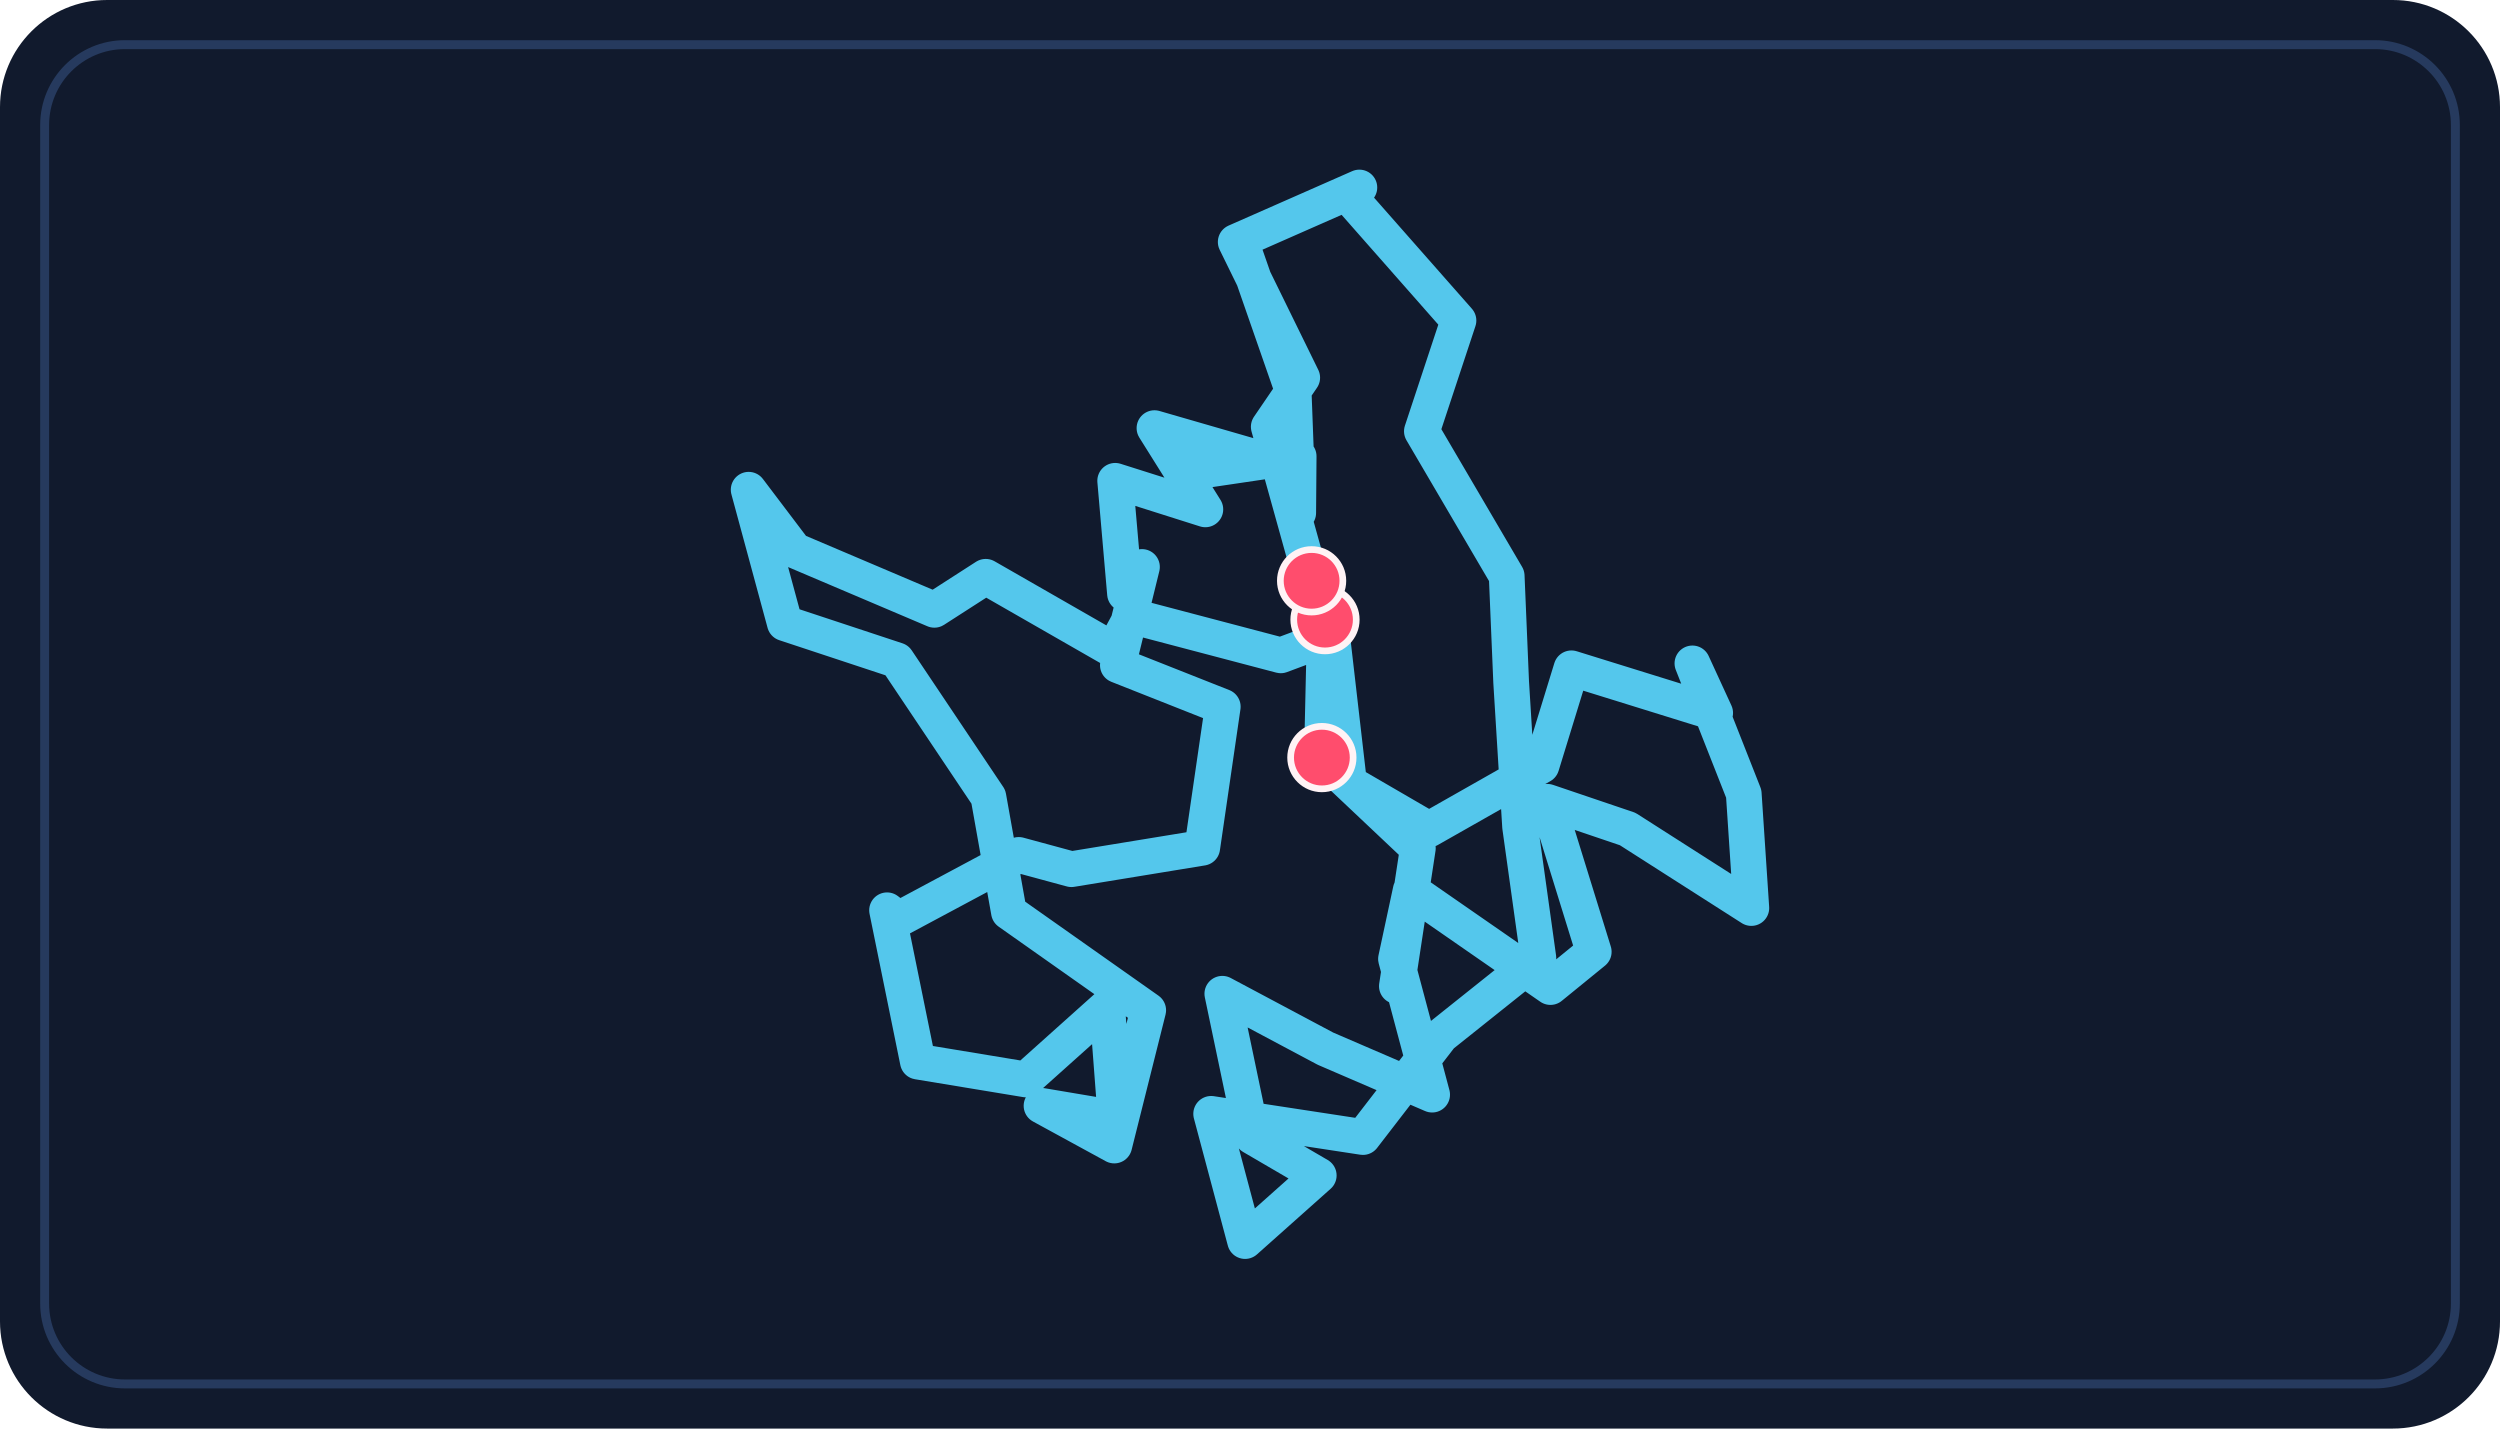
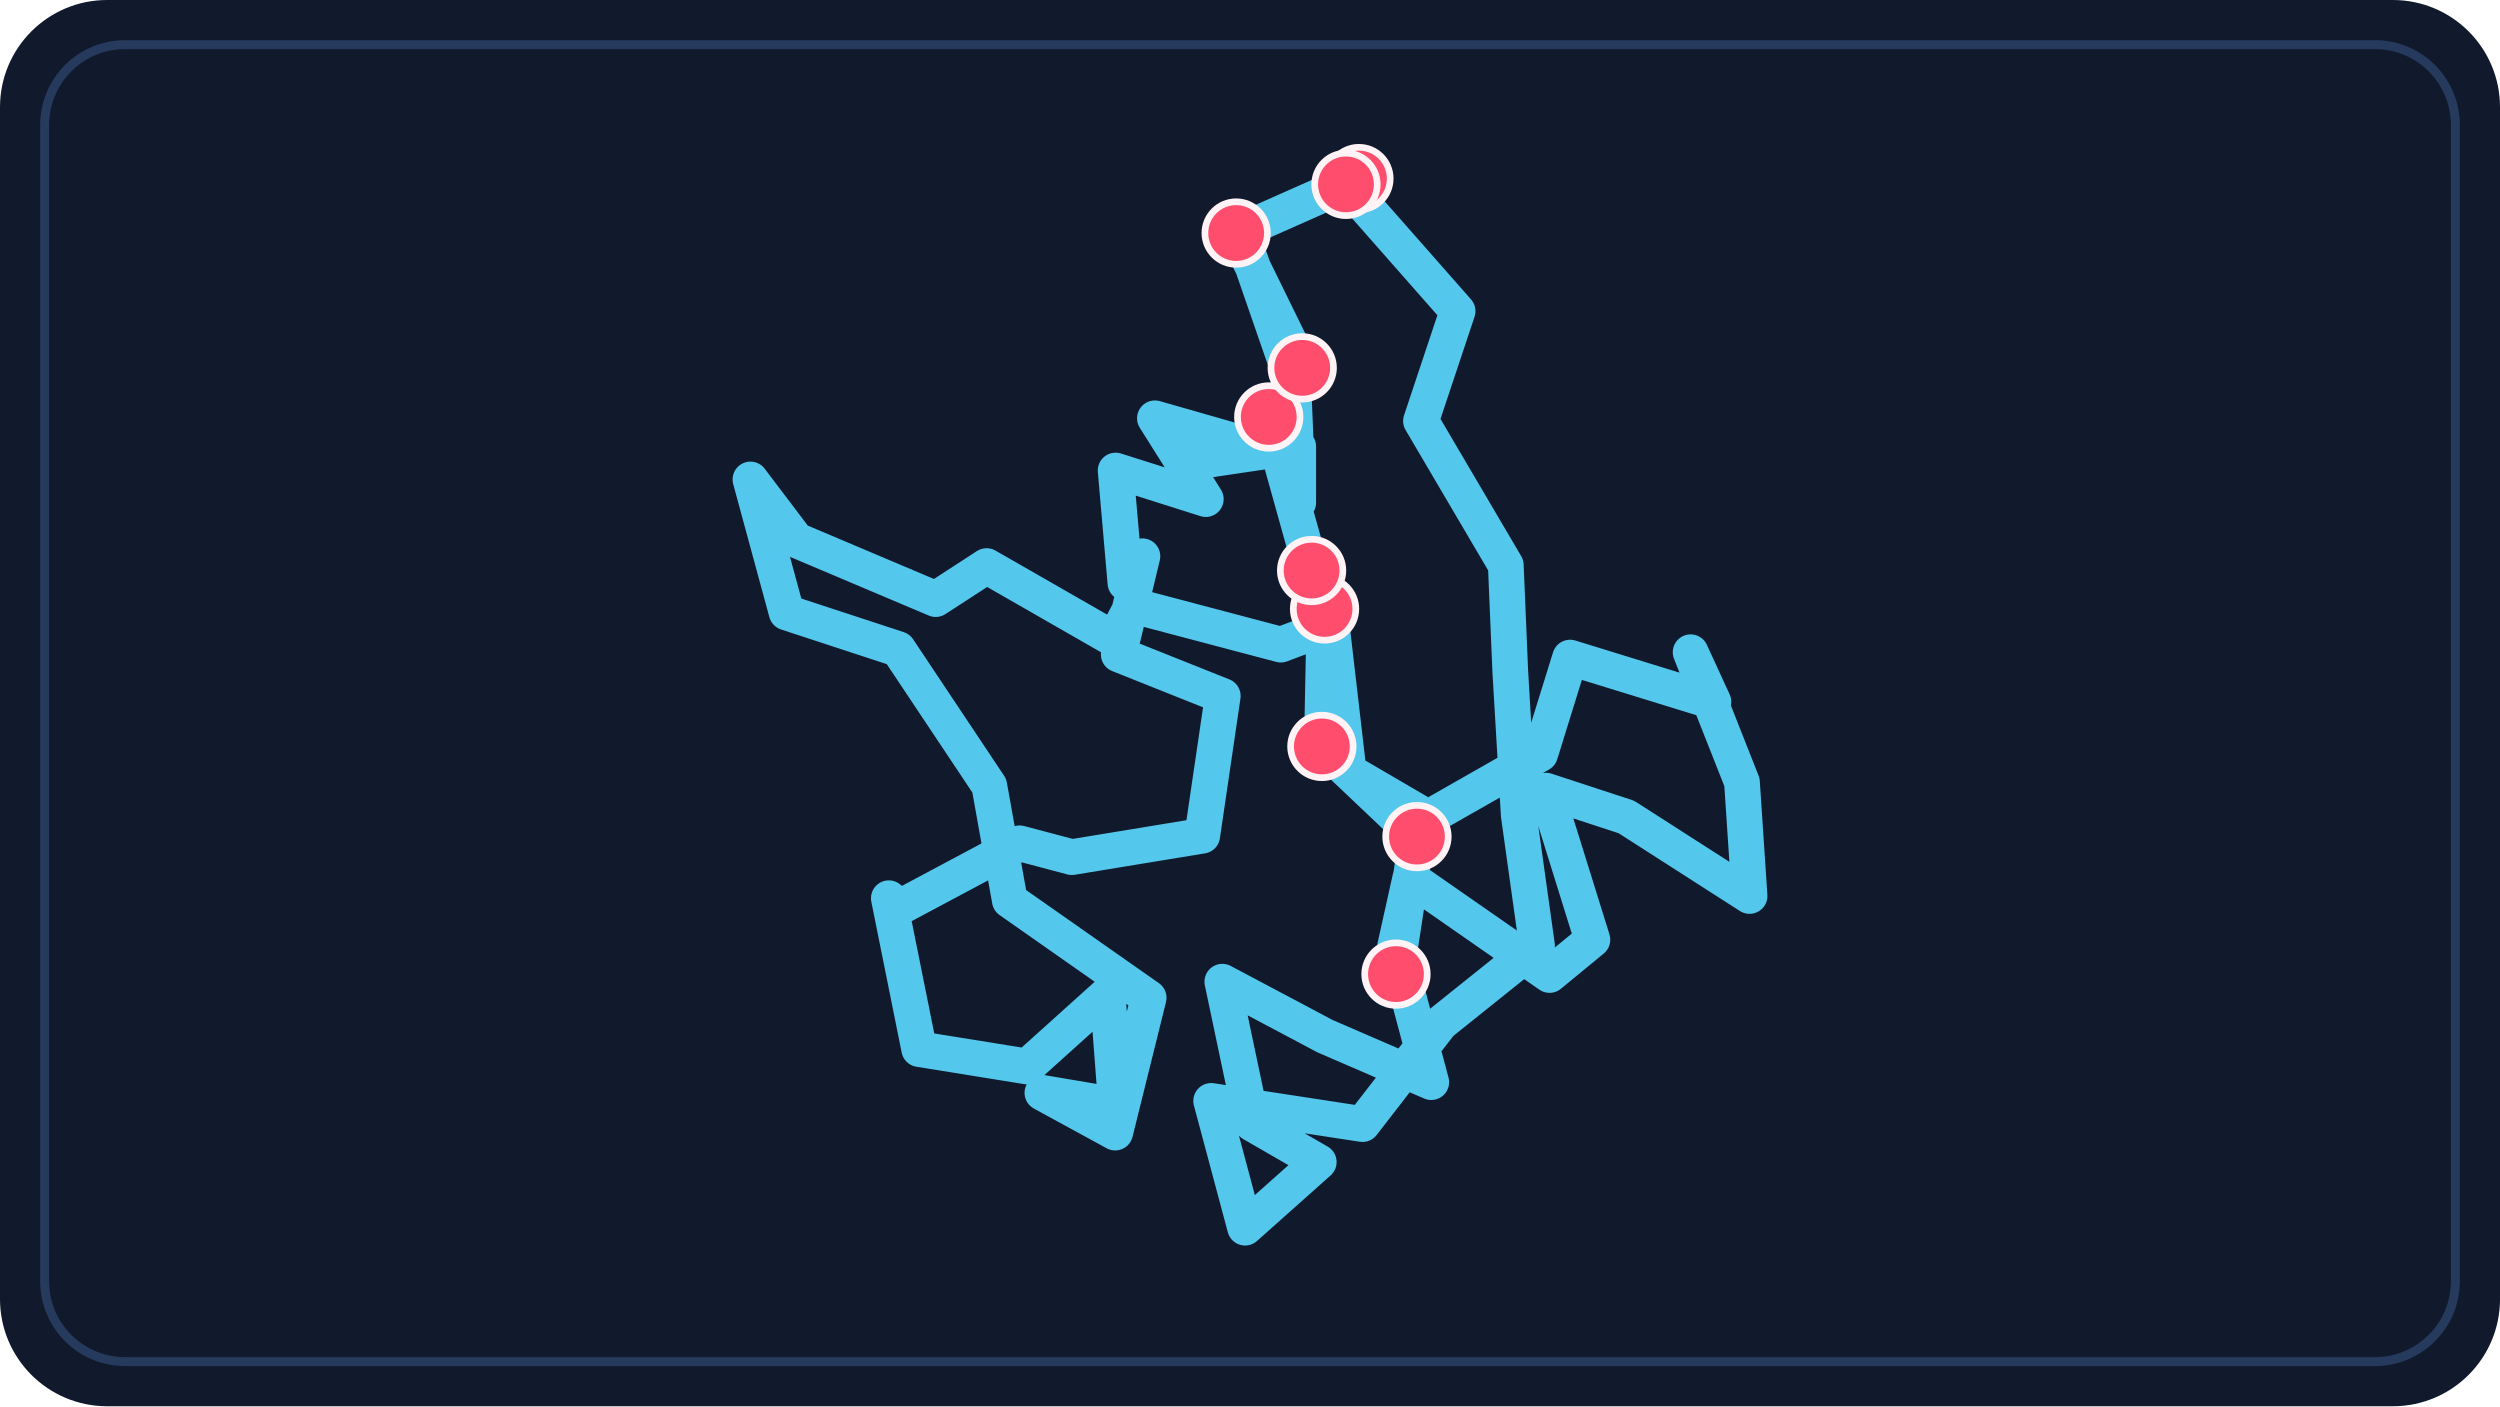
- <svg xmlns="http://www.w3.org/2000/svg" viewBox="0 0 560 320" role="img" aria-labelledby="title description">
-   <rect width="560" height="320" rx="24" fill="#111a2d" />
-   <rect x="10" y="10" width="540" height="300" rx="18" fill="none" stroke="#263a5e" stroke-width="2" />
-   <polyline points="312.9,220.9 317.6,190.0 296.1,169.7 296.8,138.8 293.8,130.1 284.2,95.6 291.7,84.6 276.8,54.2 304.5,42.0 301.6,43.3 326.7,71.8 318.5,96.6 337.5,129.0 338.5,152.8 340.5,185.2 344.6,214.6 322.8,232.0 305.3,254.7 271.3,249.5 278.9,278.0 295.4,263.3 280.5,254.6 273.8,222.6 296.9,234.9 320.8,245.2 312.7,214.8 316.0,199.4 347.3,221.1 357.0,213.2 346.6,179.6 364.6,185.7 392.3,203.4 390.6,177.8 379.1,148.6 384.2,159.7 352.0,149.7 345.3,171.5 320.1,185.8 302.2,175.4 298.4,142.5 286.9,146.8 253.5,138.0 249.4,145.6 220.8,129.2 209.3,136.6 178.0,123.3 167.7,109.7 175.8,139.6 200.9,147.9 221.4,178.5 226.0,204.3 257.2,226.3 249.6,256.6 233.3,247.7 249.9,250.5 248.0,225.5 229.8,241.8 205.6,237.8 198.7,203.9 201.3,205.9 228.2,191.5 240.0,194.7 269.3,189.9 273.9,158.3 250.4,149.0 255.8,127.0 252.0,133.0 249.8,107.7 270.0,114.1 258.6,95.9 279.7,102.0 267.3,105.7 290.9,102.2 290.8,114.9 289.8,88.2 277.9,54.0" fill="none" stroke="#54c7ec" stroke-width="8" stroke-linecap="round" stroke-linejoin="round" opacity="1.0" />
-   <circle cx="296.1" cy="169.7" r="7" fill="#ff4d6d" stroke="#fff3f5" stroke-width="1.5" opacity="1.0" />
-   <circle cx="296.8" cy="138.8" r="7" fill="#ff4d6d" stroke="#fff3f5" stroke-width="1.5" opacity="1.0" />
-   <circle cx="293.8" cy="130.1" r="7" fill="#ff4d6d" stroke="#fff3f5" stroke-width="1.5" opacity="1.0" />
+ <svg xmlns="http://www.w3.org/2000/svg" viewBox="0 0 560 315" role="img" aria-labelledby="title description">
+   <rect width="560" height="315" rx="24" fill="#111a2d" />
+   <rect x="10" y="10" width="540" height="295" rx="18" fill="none" stroke="#263a5e" stroke-width="2" />
+   <polyline points="312.7,218.2 317.4,187.4 296.1,167.2 296.7,136.4 293.8,127.8 284.2,93.4 291.7,82.4 276.9,52.2 304.4,40.0 301.5,41.3 326.5,69.7 318.3,94.3 337.3,126.6 338.3,150.4 340.2,182.6 344.3,211.9 322.7,229.2 305.2,251.8 271.3,246.6 278.9,275.0 295.4,260.3 280.5,251.7 273.8,219.9 296.8,232.1 320.6,242.4 312.5,212.0 315.9,196.7 347.1,218.4 356.7,210.5 346.3,177.1 364.3,183.0 391.9,200.7 390.2,175.2 378.7,146.1 383.8,157.2 351.7,147.3 345.0,168.9 319.9,183.2 302.1,172.8 298.3,140.1 286.9,144.4 253.6,135.6 249.6,143.2 221.0,126.8 209.6,134.2 178.4,121.0 168.1,107.4 176.2,137.2 201.2,145.4 221.6,176.0 226.2,201.7 257.3,223.5 249.8,253.7 233.5,244.8 250.0,247.6 248.1,222.7 230.1,238.9 205.9,235.0 199.1,201.2 201.6,203.2 228.4,188.9 240.1,192.0 269.3,187.2 273.9,155.9 250.6,146.6 255.9,124.6 252.1,130.6 249.9,105.4 270.1,111.8 258.7,93.7 279.7,99.7 267.3,103.5 290.8,100.0 290.8,112.6 289.7,86.0 277.9,51.9" fill="none" stroke="#54c7ec" stroke-width="8" stroke-linecap="round" stroke-linejoin="round" opacity="1.0" />
+   <circle cx="312.7" cy="218.2" r="7" fill="#ff4d6d" stroke="#fff3f5" stroke-width="1.5" opacity="1.0" />
+   <circle cx="317.4" cy="187.4" r="7" fill="#ff4d6d" stroke="#fff3f5" stroke-width="1.5" opacity="1.0" />
+   <circle cx="296.1" cy="167.2" r="7" fill="#ff4d6d" stroke="#fff3f5" stroke-width="1.5" opacity="1.0" />
+   <circle cx="296.7" cy="136.4" r="7" fill="#ff4d6d" stroke="#fff3f5" stroke-width="1.5" opacity="1.0" />
+   <circle cx="293.8" cy="127.8" r="7" fill="#ff4d6d" stroke="#fff3f5" stroke-width="1.5" opacity="1.0" />
+   <circle cx="284.2" cy="93.4" r="7" fill="#ff4d6d" stroke="#fff3f5" stroke-width="1.5" opacity="1.0" />
+   <circle cx="291.7" cy="82.4" r="7" fill="#ff4d6d" stroke="#fff3f5" stroke-width="1.5" opacity="1.0" />
+   <circle cx="276.9" cy="52.2" r="7" fill="#ff4d6d" stroke="#fff3f5" stroke-width="1.5" opacity="1.0" />
+   <circle cx="304.4" cy="40.0" r="7" fill="#ff4d6d" stroke="#fff3f5" stroke-width="1.5" opacity="1.0" />
+   <circle cx="301.5" cy="41.3" r="7" fill="#ff4d6d" stroke="#fff3f5" stroke-width="1.5" opacity="1.0" />
</svg>
